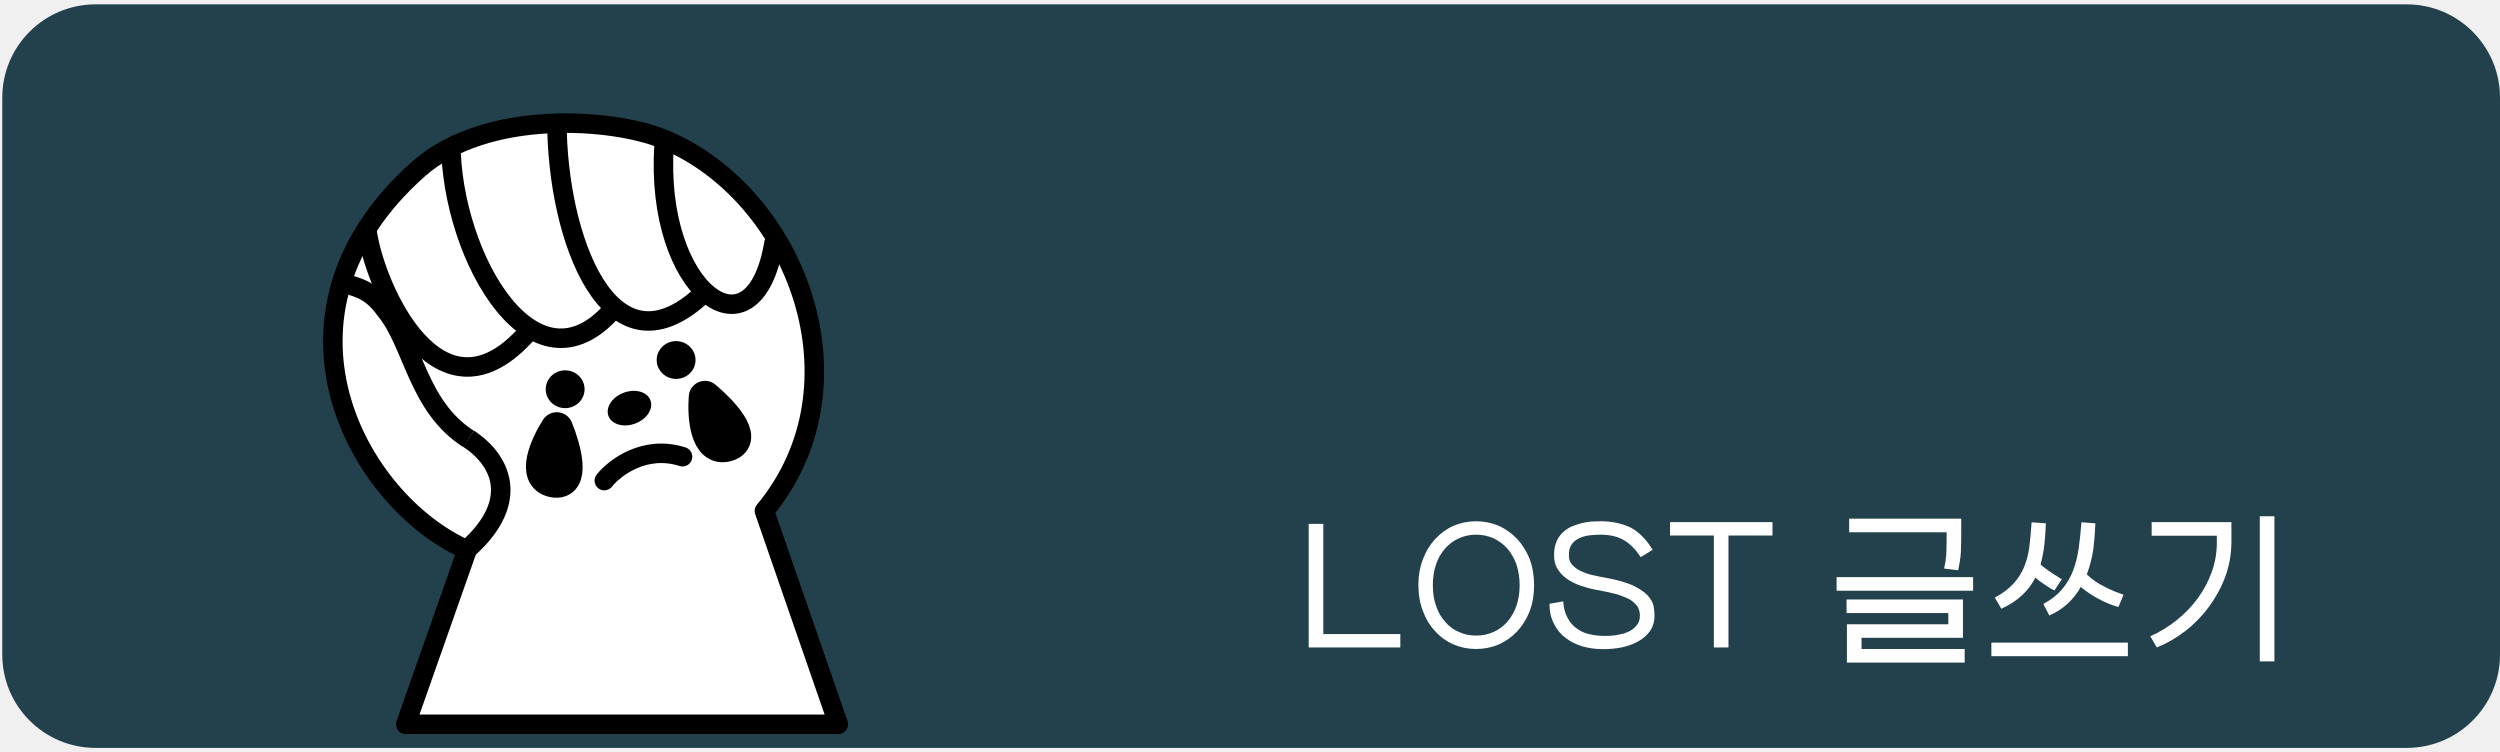
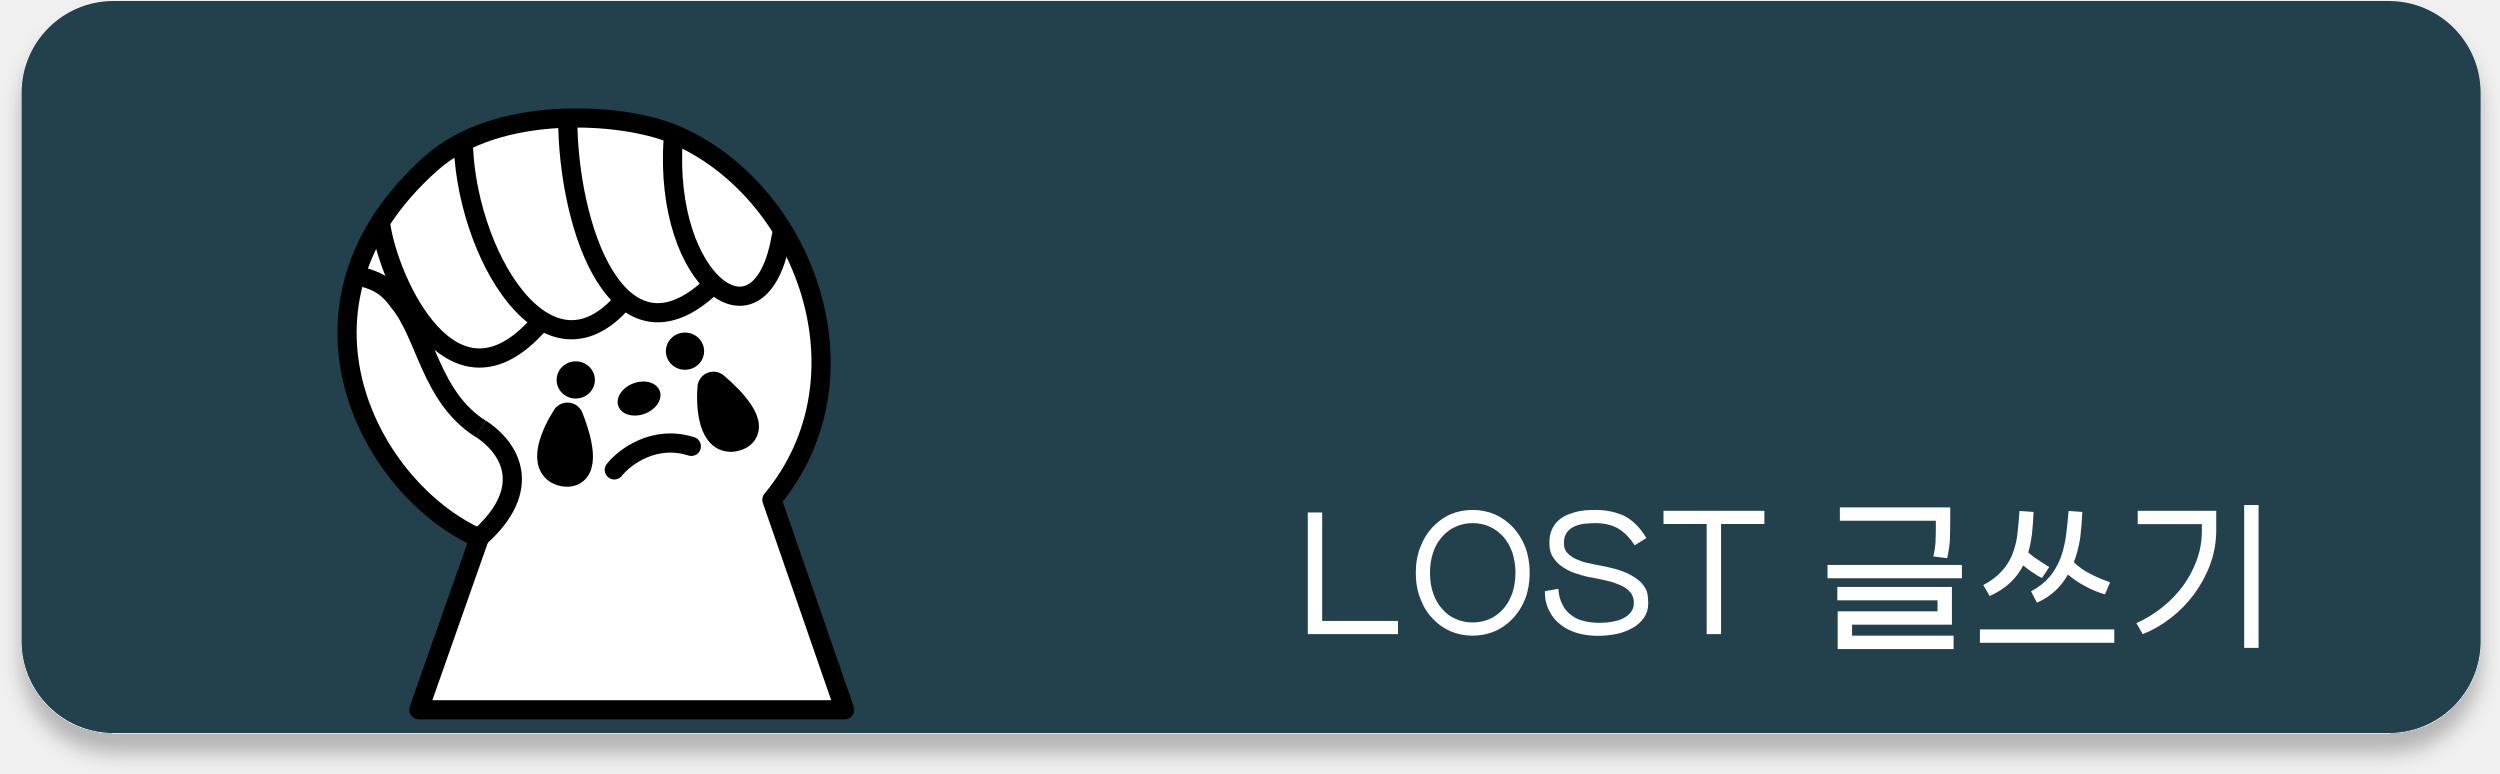
- <svg xmlns="http://www.w3.org/2000/svg" width="509" height="153" viewBox="0 0 509 153" fill="none">
-   <path d="M0.463 19.887C0.463 9.393 8.969 0.887 19.463 0.887H490C500.493 0.887 509 9.393 509 19.887V133.273C509 143.767 500.493 152.273 490 152.273H19.463C8.969 152.273 0.463 143.767 0.463 133.273V19.887Z" fill="#193946" fill-opacity="0.95" />
-   <path d="M269.425 106.655V129.09H285.105V131.82H266.45V106.655H269.425ZM288.785 119.15C288.785 117.19 289.1 115.405 289.73 113.795C290.325 112.22 291.165 110.855 292.25 109.7C293.3 108.58 294.525 107.67 295.96 107.04C297.36 106.445 298.9 106.13 300.545 106.13C302.155 106.13 303.695 106.445 305.13 107.04C306.53 107.67 307.79 108.58 308.875 109.7C309.925 110.855 310.8 112.22 311.43 113.795C312.025 115.405 312.34 117.19 312.34 119.15C312.34 121.11 312.025 122.895 311.43 124.47C310.8 126.08 309.925 127.445 308.875 128.565C307.79 129.72 306.53 130.595 305.13 131.225C303.695 131.82 302.155 132.135 300.545 132.135C298.9 132.135 297.36 131.82 295.96 131.225C294.525 130.595 293.3 129.72 292.25 128.565C291.165 127.445 290.325 126.08 289.73 124.47C289.1 122.895 288.785 121.11 288.785 119.15ZM291.725 119.15C291.725 120.725 291.935 122.125 292.39 123.385C292.81 124.645 293.44 125.73 294.245 126.605C295.015 127.515 295.925 128.215 297.045 128.67C298.095 129.16 299.285 129.405 300.545 129.405C301.805 129.405 302.96 129.16 304.08 128.67C305.13 128.215 306.075 127.515 306.88 126.605C307.65 125.73 308.28 124.645 308.735 123.385C309.155 122.125 309.4 120.725 309.4 119.15C309.4 117.61 309.155 116.175 308.735 114.88C308.28 113.62 307.65 112.57 306.88 111.66C306.075 110.785 305.13 110.085 304.08 109.595C302.96 109.105 301.805 108.86 300.545 108.86C299.285 108.86 298.095 109.105 297.045 109.595C295.925 110.085 295.015 110.785 294.245 111.66C293.44 112.57 292.81 113.62 292.39 114.88C291.935 116.175 291.725 117.61 291.725 119.15ZM325.904 108.86C325.274 108.86 324.609 108.895 323.874 108.965C323.104 109.035 322.369 109.21 321.739 109.49C321.039 109.77 320.479 110.19 320.059 110.75C319.604 111.345 319.394 112.115 319.429 113.095C319.429 114.005 319.744 114.705 320.339 115.23C320.899 115.79 321.599 116.21 322.404 116.49C323.174 116.84 323.944 117.05 324.749 117.19C325.519 117.365 326.149 117.505 326.639 117.575C329.124 118.03 331.049 118.555 332.449 119.185C333.814 119.85 334.829 120.55 335.494 121.25C336.124 121.985 336.544 122.72 336.684 123.42C336.789 124.155 336.859 124.82 336.859 125.38C336.859 126.57 336.544 127.585 335.984 128.425C335.354 129.3 334.584 130 333.639 130.525C332.659 131.085 331.539 131.505 330.314 131.785C329.054 132.03 327.759 132.17 326.464 132.17C324.994 132.17 323.629 131.995 322.334 131.645C321.004 131.26 319.814 130.7 318.834 129.93C317.819 129.195 317.014 128.25 316.419 127.06C315.789 125.905 315.474 124.54 315.474 122.93L318.274 122.44C318.344 123.77 318.659 124.89 319.149 125.765C319.604 126.675 320.234 127.41 321.004 127.935C321.739 128.495 322.614 128.915 323.629 129.125C324.609 129.37 325.659 129.475 326.814 129.475C327.724 129.475 328.599 129.405 329.474 129.23C330.314 129.09 331.049 128.88 331.714 128.53C332.344 128.215 332.869 127.795 333.289 127.235C333.674 126.745 333.884 126.115 333.884 125.345C333.884 124.645 333.709 124.05 333.394 123.49C333.044 123 332.554 122.51 331.889 122.09C331.189 121.705 330.314 121.355 329.264 121.005C328.179 120.725 326.919 120.445 325.449 120.165C324.469 120.025 323.489 119.78 322.439 119.43C321.389 119.15 320.409 118.73 319.534 118.17C318.624 117.645 317.889 116.98 317.329 116.14C316.734 115.335 316.419 114.355 316.419 113.165C316.384 112.15 316.524 111.275 316.804 110.505C317.084 109.77 317.469 109.14 317.994 108.58C318.484 108.09 319.044 107.67 319.709 107.32C320.339 107.04 321.004 106.795 321.739 106.585C322.439 106.41 323.139 106.27 323.874 106.2C324.574 106.165 325.274 106.13 325.904 106.13C328.249 106.13 330.279 106.585 332.029 107.425C333.709 108.335 335.214 109.84 336.474 111.94L334.059 113.445C333.079 111.94 331.959 110.785 330.699 110.015C329.404 109.245 327.794 108.86 325.904 108.86ZM340.016 109.035V106.305H360.876V109.035H351.916V131.82H348.941V109.035H340.016ZM373.931 117.505H401.721V120.27H373.931V117.505ZM396.681 124.82H375.961V122.055H399.656V129.86H379.006V132.135H400.006V134.9H376.031V127.095H396.681V124.82ZM395.806 115.755C396.051 114.775 396.191 113.83 396.261 112.885C396.296 111.975 396.331 110.96 396.331 109.91V108.37H376.486V105.605H399.306V108.615C399.306 109.91 399.271 111.17 399.236 112.36C399.166 113.585 398.956 114.845 398.676 116.105L395.806 115.755ZM416.015 122.965C417.59 122.125 418.85 121.145 419.83 119.99C420.775 118.87 421.51 117.61 422.07 116.21C422.595 114.81 422.98 113.305 423.225 111.625C423.435 110.015 423.645 108.23 423.785 106.34L426.62 106.55C426.55 108.3 426.41 110.085 426.2 111.835C425.92 113.62 425.5 115.335 424.87 116.945C425.92 117.96 427.075 118.765 428.37 119.395C429.63 120.06 430.96 120.62 432.36 121.075L431.31 123.595C429.875 123.175 428.545 122.65 427.32 121.95C426.06 121.32 424.835 120.48 423.645 119.5C422.945 120.76 422.07 121.88 421.02 122.86C419.97 123.84 418.71 124.68 417.24 125.31L416.015 122.965ZM405.445 130.84H433.235V133.605H405.445V130.84ZM416.54 106.55C416.47 108.16 416.365 109.665 416.225 110.995C416.05 112.36 415.805 113.655 415.455 114.915C415.735 115.195 416.05 115.44 416.435 115.72C416.785 116 417.17 116.28 417.59 116.525C417.975 116.805 418.36 117.085 418.78 117.295C419.13 117.575 419.48 117.785 419.795 117.925L418.29 120.2C417.765 119.99 417.135 119.605 416.435 119.115C415.665 118.625 415 118.135 414.405 117.61C413.705 118.94 412.83 120.13 411.745 121.145C410.625 122.195 409.225 123.14 407.475 123.945L406.145 121.67C407.72 120.83 408.98 119.885 409.925 118.835C410.835 117.855 411.57 116.735 412.095 115.475C412.585 114.25 412.97 112.885 413.18 111.345C413.355 109.875 413.495 108.195 413.635 106.34L416.54 106.55ZM463.069 105.115V134.655H460.094V105.115H463.069ZM454.319 110.54C454.284 112.92 453.864 115.23 453.059 117.435C452.219 119.675 451.099 121.705 449.734 123.56C448.334 125.45 446.724 127.095 444.904 128.495C443.049 129.93 441.124 131.015 439.129 131.82L437.799 129.545C439.724 128.705 441.509 127.585 443.189 126.255C444.834 124.925 446.269 123.455 447.494 121.775C448.684 120.13 449.629 118.345 450.329 116.42C450.994 114.53 451.344 112.57 451.344 110.54V109.07H438.079V106.305H454.319V110.54Z" fill="white" />
-   <path d="M94.792 111.979L82.293 147.463H170.365L155.318 104.026C176.65 78.33 161.819 39.532 134.881 28.361C124.381 24.008 98.632 22.202 84.879 34.416C51.562 64.003 72.348 102.038 94.792 111.979Z" fill="white" stroke="black" stroke-width="2.645" stroke-linecap="round" stroke-linejoin="round" />
-   <path d="M113.354 87.235C111.274 90.46 108.226 97.12 112.67 97.97C117.114 98.819 114.978 91.167 113.354 87.235Z" fill="black" fill-opacity="0.2" stroke="black" stroke-width="6.613" stroke-linecap="round" stroke-linejoin="round" />
-   <path d="M143.537 80.849C143.232 84.644 143.706 91.92 148.049 90.668C152.392 89.416 146.85 83.6 143.537 80.849Z" fill="#D9D9D9" stroke="black" stroke-width="6.613" stroke-linecap="round" stroke-linejoin="round" />
-   <path d="M74.714 47.035C76.35 58.781 89.512 88.134 107.488 67.637" stroke="black" stroke-width="3.968" stroke-linecap="round" stroke-linejoin="round" />
-   <path d="M91.788 28.998C91.788 52.49 109.338 82.772 125.756 61.85" stroke="black" stroke-width="3.968" stroke-linejoin="round" />
-   <path d="M113.391 24.752C113.391 48.244 124.034 77.526 142.922 60.032" stroke="black" stroke-width="3.968" stroke-linejoin="round" />
-   <path d="M135.219 29.512C133.175 59.124 153.417 74.294 157.583 49.491" stroke="black" stroke-width="3.968" stroke-linecap="round" stroke-linejoin="round" />
-   <path d="M68.366 57.23C72.229 58.371 75.285 58.625 78.394 63.002C84.189 69.919 84.915 82.665 95.393 89.368" stroke="black" stroke-width="3.968" stroke-linejoin="round" />
-   <path d="M95.392 89.312C102.752 94.186 105.752 102.855 94.515 112.368" stroke="black" stroke-width="3.968" stroke-linejoin="round" />
-   <ellipse cx="115.065" cy="79.248" rx="3.956" ry="3.848" fill="black" />
-   <ellipse cx="4.56" cy="3.351" rx="4.56" ry="3.351" transform="matrix(0.928501 -0.371329 0.38945 0.921048 122.619 81.7031)" fill="black" />
-   <ellipse cx="137.655" cy="73.299" rx="3.956" ry="3.848" fill="black" />
-   <path d="M123.038 97.852C125.144 95.206 131.278 90.529 138.965 92.987" stroke="black" stroke-width="3.968" stroke-linecap="round" stroke-linejoin="round" />
-   <path d="M95.105 111.981L82.606 147.465H170.677L155.63 104.028C176.962 78.332 162.132 39.534 135.193 28.363C124.694 24.01 98.945 22.204 85.191 34.418C51.875 64.005 72.66 102.04 95.105 111.981Z" stroke="black" stroke-width="3.968" stroke-linecap="round" stroke-linejoin="round" />
+ <svg xmlns="http://www.w3.org/2000/svg" width="517" height="160" viewBox="0 0 517 160" fill="none">
+   <g filter="url(#filter0_d_1990_2149)">
+     <path d="M4.463 19.209C4.463 8.716 12.97 0.209 23.463 0.209H494C504.493 0.209 513 8.716 513 19.209V132.596C513 143.089 504.493 151.596 494 151.596H23.463C12.97 151.596 4.463 143.089 4.463 132.596V19.209Z" fill="#193946" fill-opacity="0.95" />
+     <path d="M273.425 105.977V128.412H289.105V131.142H270.45V105.977H273.425ZM292.785 118.472C292.785 116.512 293.1 114.727 293.73 113.117C294.325 111.542 295.165 110.177 296.25 109.022C297.3 107.902 298.525 106.992 299.96 106.362C301.36 105.767 302.9 105.452 304.545 105.452C306.155 105.452 307.695 105.767 309.13 106.362C310.53 106.992 311.79 107.902 312.875 109.022C313.925 110.177 314.8 111.542 315.43 113.117C316.025 114.727 316.34 116.512 316.34 118.472C316.34 120.432 316.025 122.217 315.43 123.792C314.8 125.402 313.925 126.767 312.875 127.887C311.79 129.042 310.53 129.917 309.13 130.547C307.695 131.142 306.155 131.457 304.545 131.457C302.9 131.457 301.36 131.142 299.96 130.547C298.525 129.917 297.3 129.042 296.25 127.887C295.165 126.767 294.325 125.402 293.73 123.792C293.1 122.217 292.785 120.432 292.785 118.472ZM295.725 118.472C295.725 120.047 295.935 121.447 296.39 122.707C296.81 123.967 297.44 125.052 298.245 125.927C299.015 126.837 299.925 127.537 301.045 127.992C302.095 128.482 303.285 128.727 304.545 128.727C305.805 128.727 306.96 128.482 308.08 127.992C309.13 127.537 310.075 126.837 310.88 125.927C311.65 125.052 312.28 123.967 312.735 122.707C313.155 121.447 313.4 120.047 313.4 118.472C313.4 116.932 313.155 115.497 312.735 114.202C312.28 112.942 311.65 111.892 310.88 110.982C310.075 110.107 309.13 109.407 308.08 108.917C306.96 108.427 305.805 108.182 304.545 108.182C303.285 108.182 302.095 108.427 301.045 108.917C299.925 109.407 299.015 110.107 298.245 110.982C297.44 111.892 296.81 112.942 296.39 114.202C295.935 115.497 295.725 116.932 295.725 118.472ZM329.904 108.182C329.274 108.182 328.609 108.217 327.874 108.287C327.104 108.357 326.369 108.532 325.739 108.812C325.039 109.092 324.479 109.512 324.059 110.072C323.604 110.667 323.394 111.437 323.429 112.417C323.429 113.327 323.744 114.027 324.339 114.552C324.899 115.112 325.599 115.532 326.404 115.812C327.174 116.162 327.944 116.372 328.749 116.512C329.519 116.687 330.149 116.827 330.639 116.897C333.124 117.352 335.049 117.877 336.449 118.507C337.814 119.172 338.829 119.872 339.494 120.572C340.124 121.307 340.544 122.042 340.684 122.742C340.789 123.477 340.859 124.142 340.859 124.702C340.859 125.892 340.544 126.907 339.984 127.747C339.354 128.622 338.584 129.322 337.639 129.847C336.659 130.407 335.539 130.827 334.314 131.107C333.054 131.352 331.759 131.492 330.464 131.492C328.994 131.492 327.629 131.317 326.334 130.967C325.004 130.582 323.814 130.022 322.834 129.252C321.819 128.517 321.014 127.572 320.419 126.382C319.789 125.227 319.474 123.862 319.474 122.252L322.274 121.762C322.344 123.092 322.659 124.212 323.149 125.087C323.604 125.997 324.234 126.732 325.004 127.257C325.739 127.817 326.614 128.237 327.629 128.447C328.609 128.692 329.659 128.797 330.814 128.797C331.724 128.797 332.599 128.727 333.474 128.552C334.314 128.412 335.049 128.202 335.714 127.852C336.344 127.537 336.869 127.117 337.289 126.557C337.674 126.067 337.884 125.437 337.884 124.667C337.884 123.967 337.709 123.372 337.394 122.812C337.044 122.322 336.554 121.832 335.889 121.412C335.189 121.027 334.314 120.677 333.264 120.327C332.179 120.047 330.919 119.767 329.449 119.487C328.469 119.347 327.489 119.102 326.439 118.752C325.389 118.472 324.409 118.052 323.534 117.492C322.624 116.967 321.889 116.302 321.329 115.462C320.734 114.657 320.419 113.677 320.419 112.487C320.384 111.472 320.524 110.597 320.804 109.827C321.084 109.092 321.469 108.462 321.994 107.902C322.484 107.412 323.044 106.992 323.709 106.642C324.339 106.362 325.004 106.117 325.739 105.907C326.439 105.732 327.139 105.592 327.874 105.522C328.574 105.487 329.274 105.452 329.904 105.452C332.249 105.452 334.279 105.907 336.029 106.747C337.709 107.657 339.214 109.162 340.474 111.262L338.059 112.767C337.079 111.262 335.959 110.107 334.699 109.337C333.404 108.567 331.794 108.182 329.904 108.182ZM344.016 108.357V105.627H364.876V108.357H355.916V131.142H352.941V108.357H344.016ZM377.931 116.827H405.721V119.592H377.931V116.827ZM400.681 124.142H379.961V121.377H403.656V129.182H383.006V131.457H404.006V134.222H380.031V126.417H400.681V124.142ZM399.806 115.077C400.051 114.097 400.191 113.152 400.261 112.207C400.296 111.297 400.331 110.282 400.331 109.232V107.692H380.486V104.927H403.306V107.937C403.306 109.232 403.271 110.492 403.236 111.682C403.166 112.907 402.956 114.167 402.676 115.427L399.806 115.077ZM420.015 122.287C421.59 121.447 422.85 120.467 423.83 119.312C424.775 118.192 425.51 116.932 426.07 115.532C426.595 114.132 426.98 112.627 427.225 110.947C427.435 109.337 427.645 107.552 427.785 105.662L430.62 105.872C430.55 107.622 430.41 109.407 430.2 111.157C429.92 112.942 429.5 114.657 428.87 116.267C429.92 117.282 431.075 118.087 432.37 118.717C433.63 119.382 434.96 119.942 436.36 120.397L435.31 122.917C433.875 122.497 432.545 121.972 431.32 121.272C430.06 120.642 428.835 119.802 427.645 118.822C426.945 120.082 426.07 121.202 425.02 122.182C423.97 123.162 422.71 124.002 421.24 124.632L420.015 122.287ZM409.445 130.162H437.235V132.927H409.445V130.162ZM420.54 105.872C420.47 107.482 420.365 108.987 420.225 110.317C420.05 111.682 419.805 112.977 419.455 114.237C419.735 114.517 420.05 114.762 420.435 115.042C420.785 115.322 421.17 115.602 421.59 115.847C421.975 116.127 422.36 116.407 422.78 116.617C423.13 116.897 423.48 117.107 423.795 117.247L422.29 119.522C421.765 119.312 421.135 118.927 420.435 118.437C419.665 117.947 419 117.457 418.405 116.932C417.705 118.262 416.83 119.452 415.745 120.467C414.625 121.517 413.225 122.462 411.475 123.267L410.145 120.992C411.72 120.152 412.98 119.207 413.925 118.157C414.835 117.177 415.57 116.057 416.095 114.797C416.585 113.572 416.97 112.207 417.18 110.667C417.355 109.197 417.495 107.517 417.635 105.662L420.54 105.872ZM467.069 104.437V133.977H464.094V104.437H467.069ZM458.319 109.862C458.284 112.242 457.864 114.552 457.059 116.757C456.219 118.997 455.099 121.027 453.734 122.882C452.334 124.772 450.724 126.417 448.904 127.817C447.049 129.252 445.124 130.337 443.129 131.142L441.799 128.867C443.724 128.027 445.509 126.907 447.189 125.577C448.834 124.247 450.269 122.777 451.494 121.097C452.684 119.452 453.629 117.667 454.329 115.742C454.994 113.852 455.344 111.892 455.344 109.862V108.392H442.079V105.627H458.319V109.862Z" fill="white" />
+     <path d="M98.792 111.301L86.293 146.785H174.365L159.318 103.348C180.65 77.653 165.819 38.855 138.881 27.684C128.381 23.33 102.632 21.524 88.879 33.738C55.562 63.326 76.348 101.361 98.792 111.301Z" fill="white" stroke="black" stroke-width="2.645" stroke-linecap="round" stroke-linejoin="round" />
+     <path d="M117.354 86.558C115.274 89.782 112.226 96.443 116.67 97.292C121.114 98.141 118.978 90.49 117.354 86.558Z" fill="black" fill-opacity="0.2" stroke="black" stroke-width="6.613" stroke-linecap="round" stroke-linejoin="round" />
+     <path d="M147.537 80.171C147.232 83.966 147.706 91.242 152.049 89.99C156.392 88.739 150.85 82.923 147.537 80.171Z" fill="#D9D9D9" stroke="black" stroke-width="6.613" stroke-linecap="round" stroke-linejoin="round" />
+     <path d="M78.714 46.357C80.35 58.103 93.512 87.456 111.488 66.96" stroke="black" stroke-width="3.968" stroke-linecap="round" stroke-linejoin="round" />
+     <path d="M95.788 28.32C95.788 51.812 113.338 82.094 129.756 61.172" stroke="black" stroke-width="3.968" stroke-linejoin="round" />
+     <path d="M117.391 24.074C117.391 47.566 128.034 76.848 146.922 59.354" stroke="black" stroke-width="3.968" stroke-linejoin="round" />
+     <path d="M139.22 28.834C137.175 58.446 157.417 73.616 161.583 48.813" stroke="black" stroke-width="3.968" stroke-linecap="round" stroke-linejoin="round" />
+     <path d="M72.367 56.553C76.229 57.694 79.285 57.947 82.394 62.325C88.189 69.242 88.916 81.988 99.393 88.69" stroke="black" stroke-width="3.968" stroke-linejoin="round" />
+     <path d="M99.392 88.635C106.752 93.508 109.752 102.177 98.515 111.69" stroke="black" stroke-width="3.968" stroke-linejoin="round" />
+     <ellipse cx="119.065" cy="78.57" rx="3.956" ry="3.848" fill="black" />
+     <ellipse cx="4.56" cy="3.351" rx="4.56" ry="3.351" transform="matrix(0.928501 -0.371329 0.38945 0.921048 126.619 81.0254)" fill="black" />
+     <ellipse cx="141.655" cy="72.621" rx="3.956" ry="3.848" fill="black" />
+     <path d="M127.038 97.174C129.144 94.528 135.278 89.851 142.965 92.309" stroke="black" stroke-width="3.968" stroke-linecap="round" stroke-linejoin="round" />
+     <path d="M99.105 111.303L86.606 146.787H174.678L159.63 103.35C180.962 77.655 166.132 38.856 139.193 27.686C128.694 23.332 102.945 21.526 89.191 33.74C55.875 63.328 76.66 101.363 99.105 111.303Z" stroke="black" stroke-width="3.968" stroke-linecap="round" stroke-linejoin="round" />
+   </g>
+   <defs>
+     <filter id="filter0_d_1990_2149" x="0.463" y="0.209" width="516.537" height="159.387" filterUnits="userSpaceOnUse" color-interpolation-filters="sRGB">
+       <feFlood flood-opacity="0" result="BackgroundImageFix" />
+       <feColorMatrix in="SourceAlpha" type="matrix" values="0 0 0 0 0 0 0 0 0 0 0 0 0 0 0 0 0 0 127 0" result="hardAlpha" />
+       <feOffset dy="4" />
+       <feGaussianBlur stdDeviation="2" />
+       <feComposite in2="hardAlpha" operator="out" />
+       <feColorMatrix type="matrix" values="0 0 0 0 0 0 0 0 0 0 0 0 0 0 0 0 0 0 0.25 0" />
+       <feBlend mode="normal" in2="BackgroundImageFix" result="effect1_dropShadow_1990_2149" />
+       <feBlend mode="normal" in="SourceGraphic" in2="effect1_dropShadow_1990_2149" result="shape" />
+     </filter>
+   </defs>
</svg>
